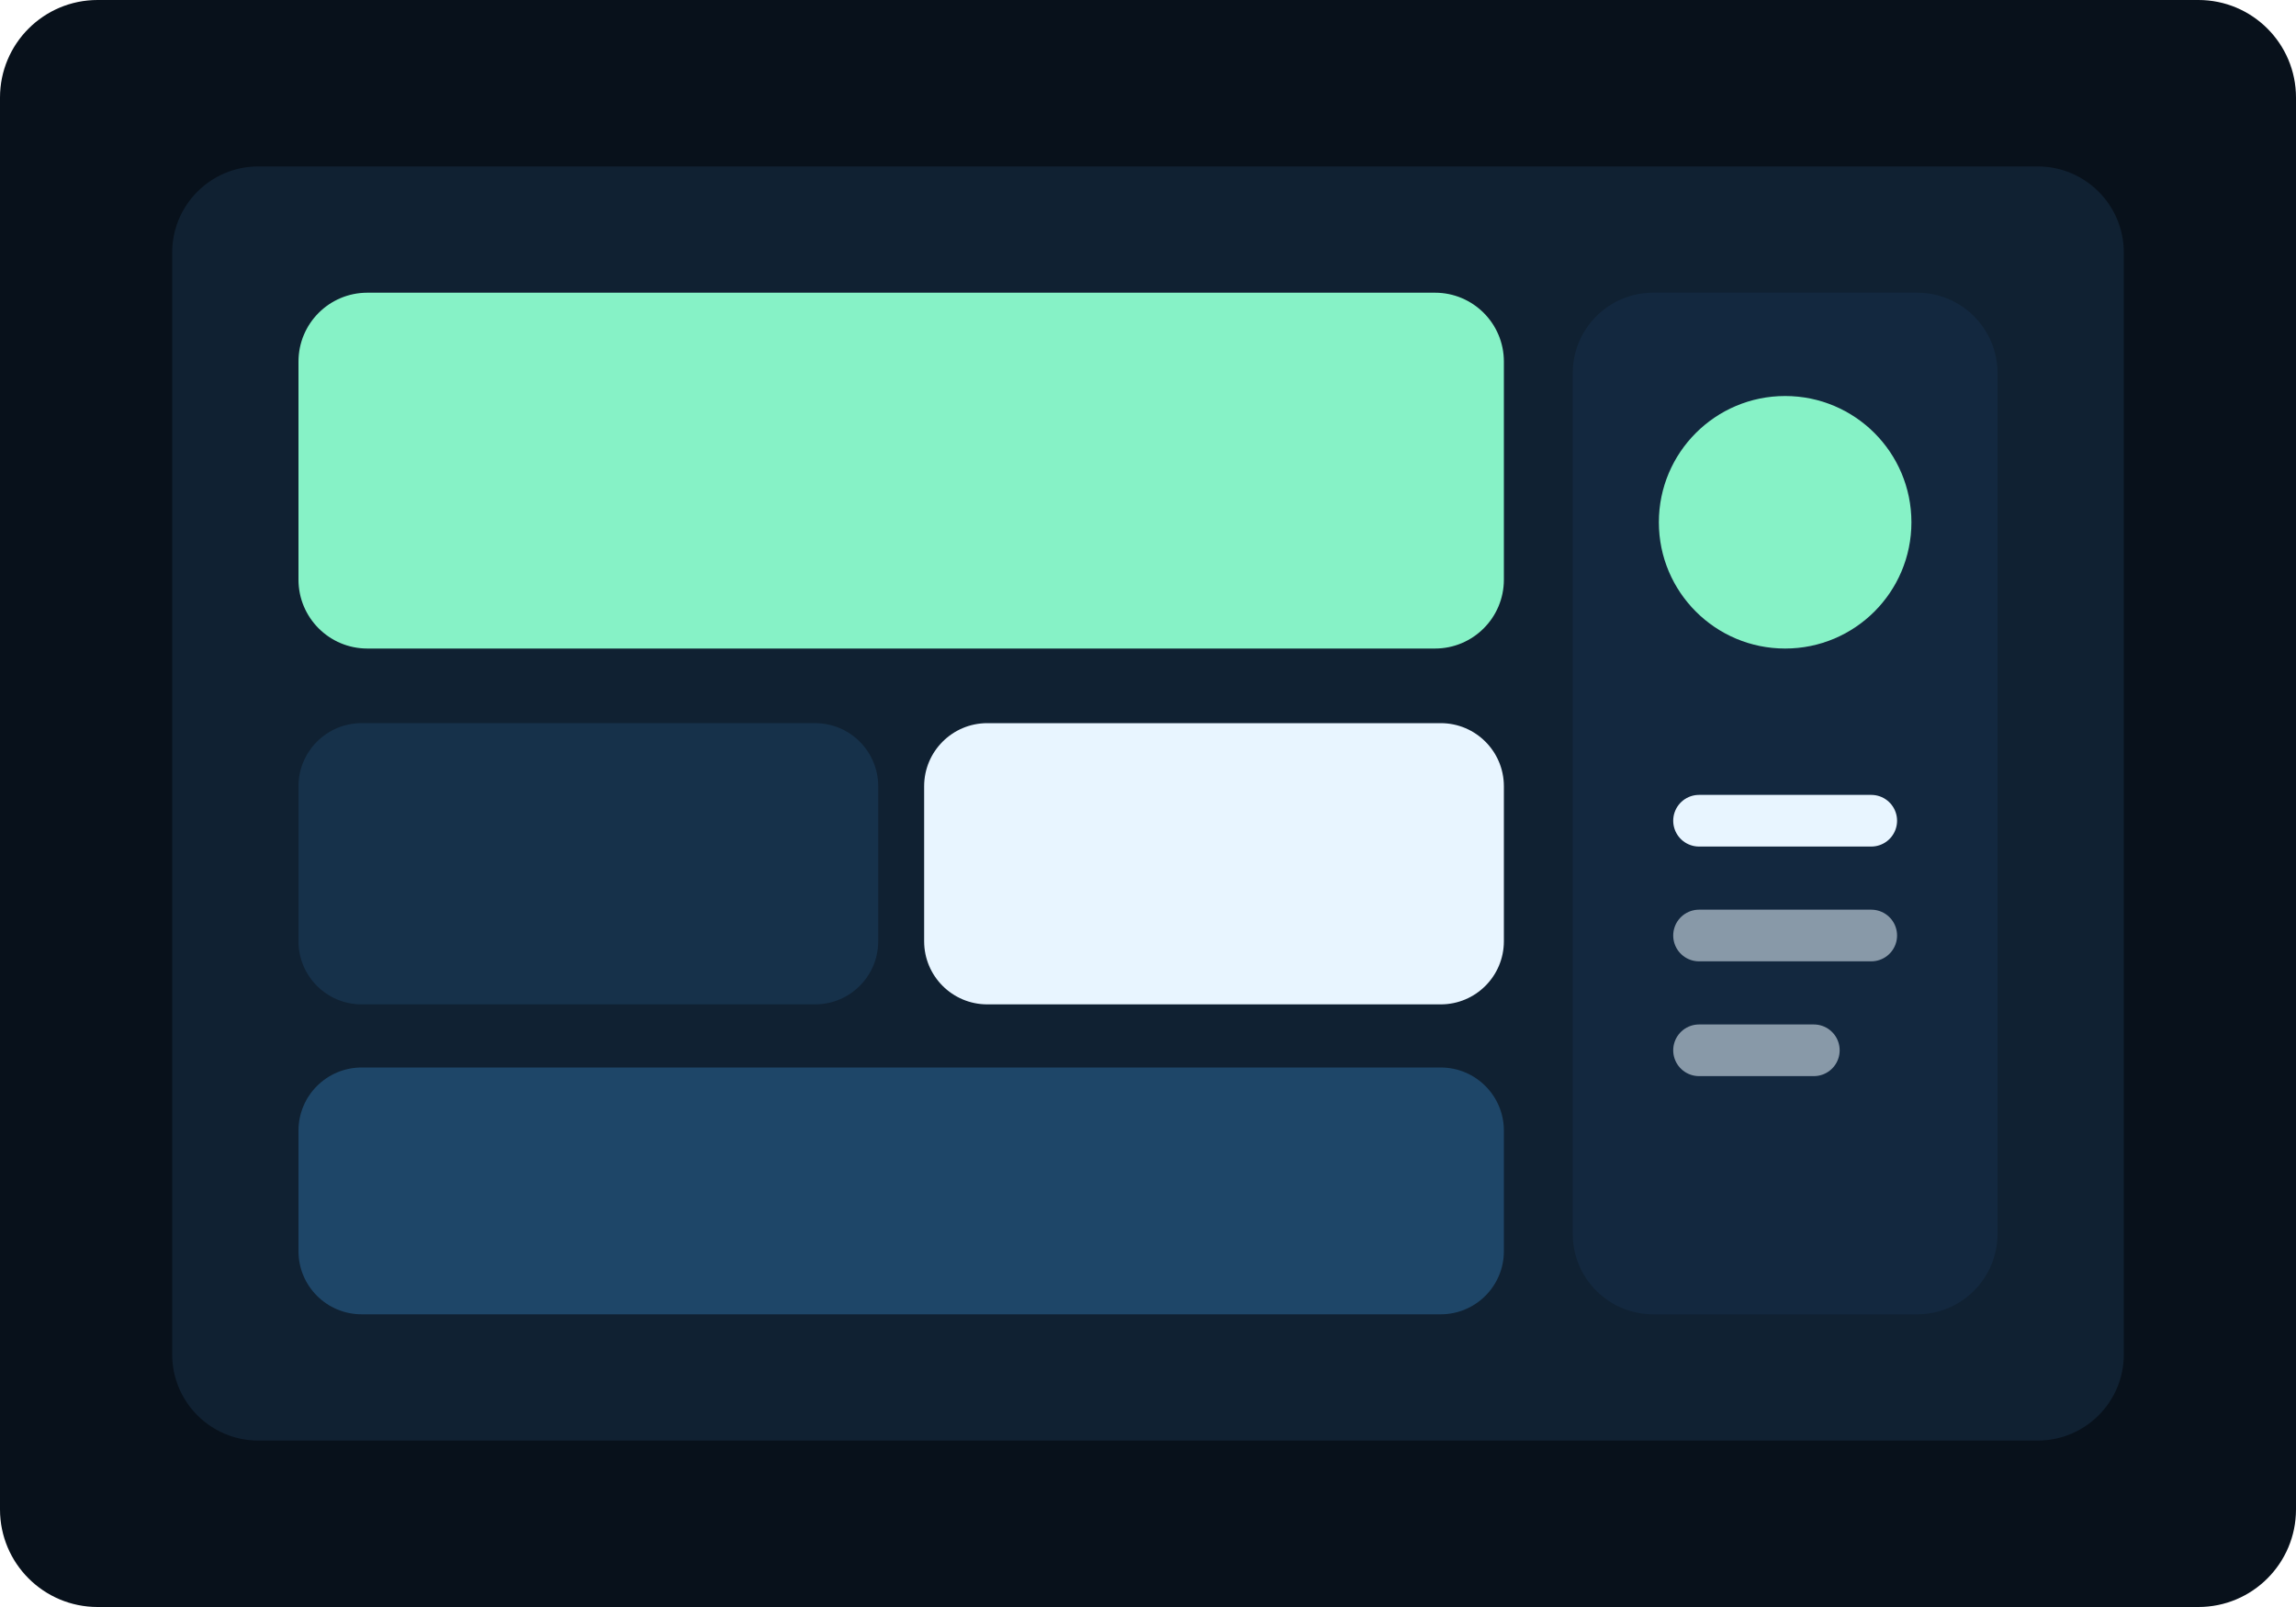
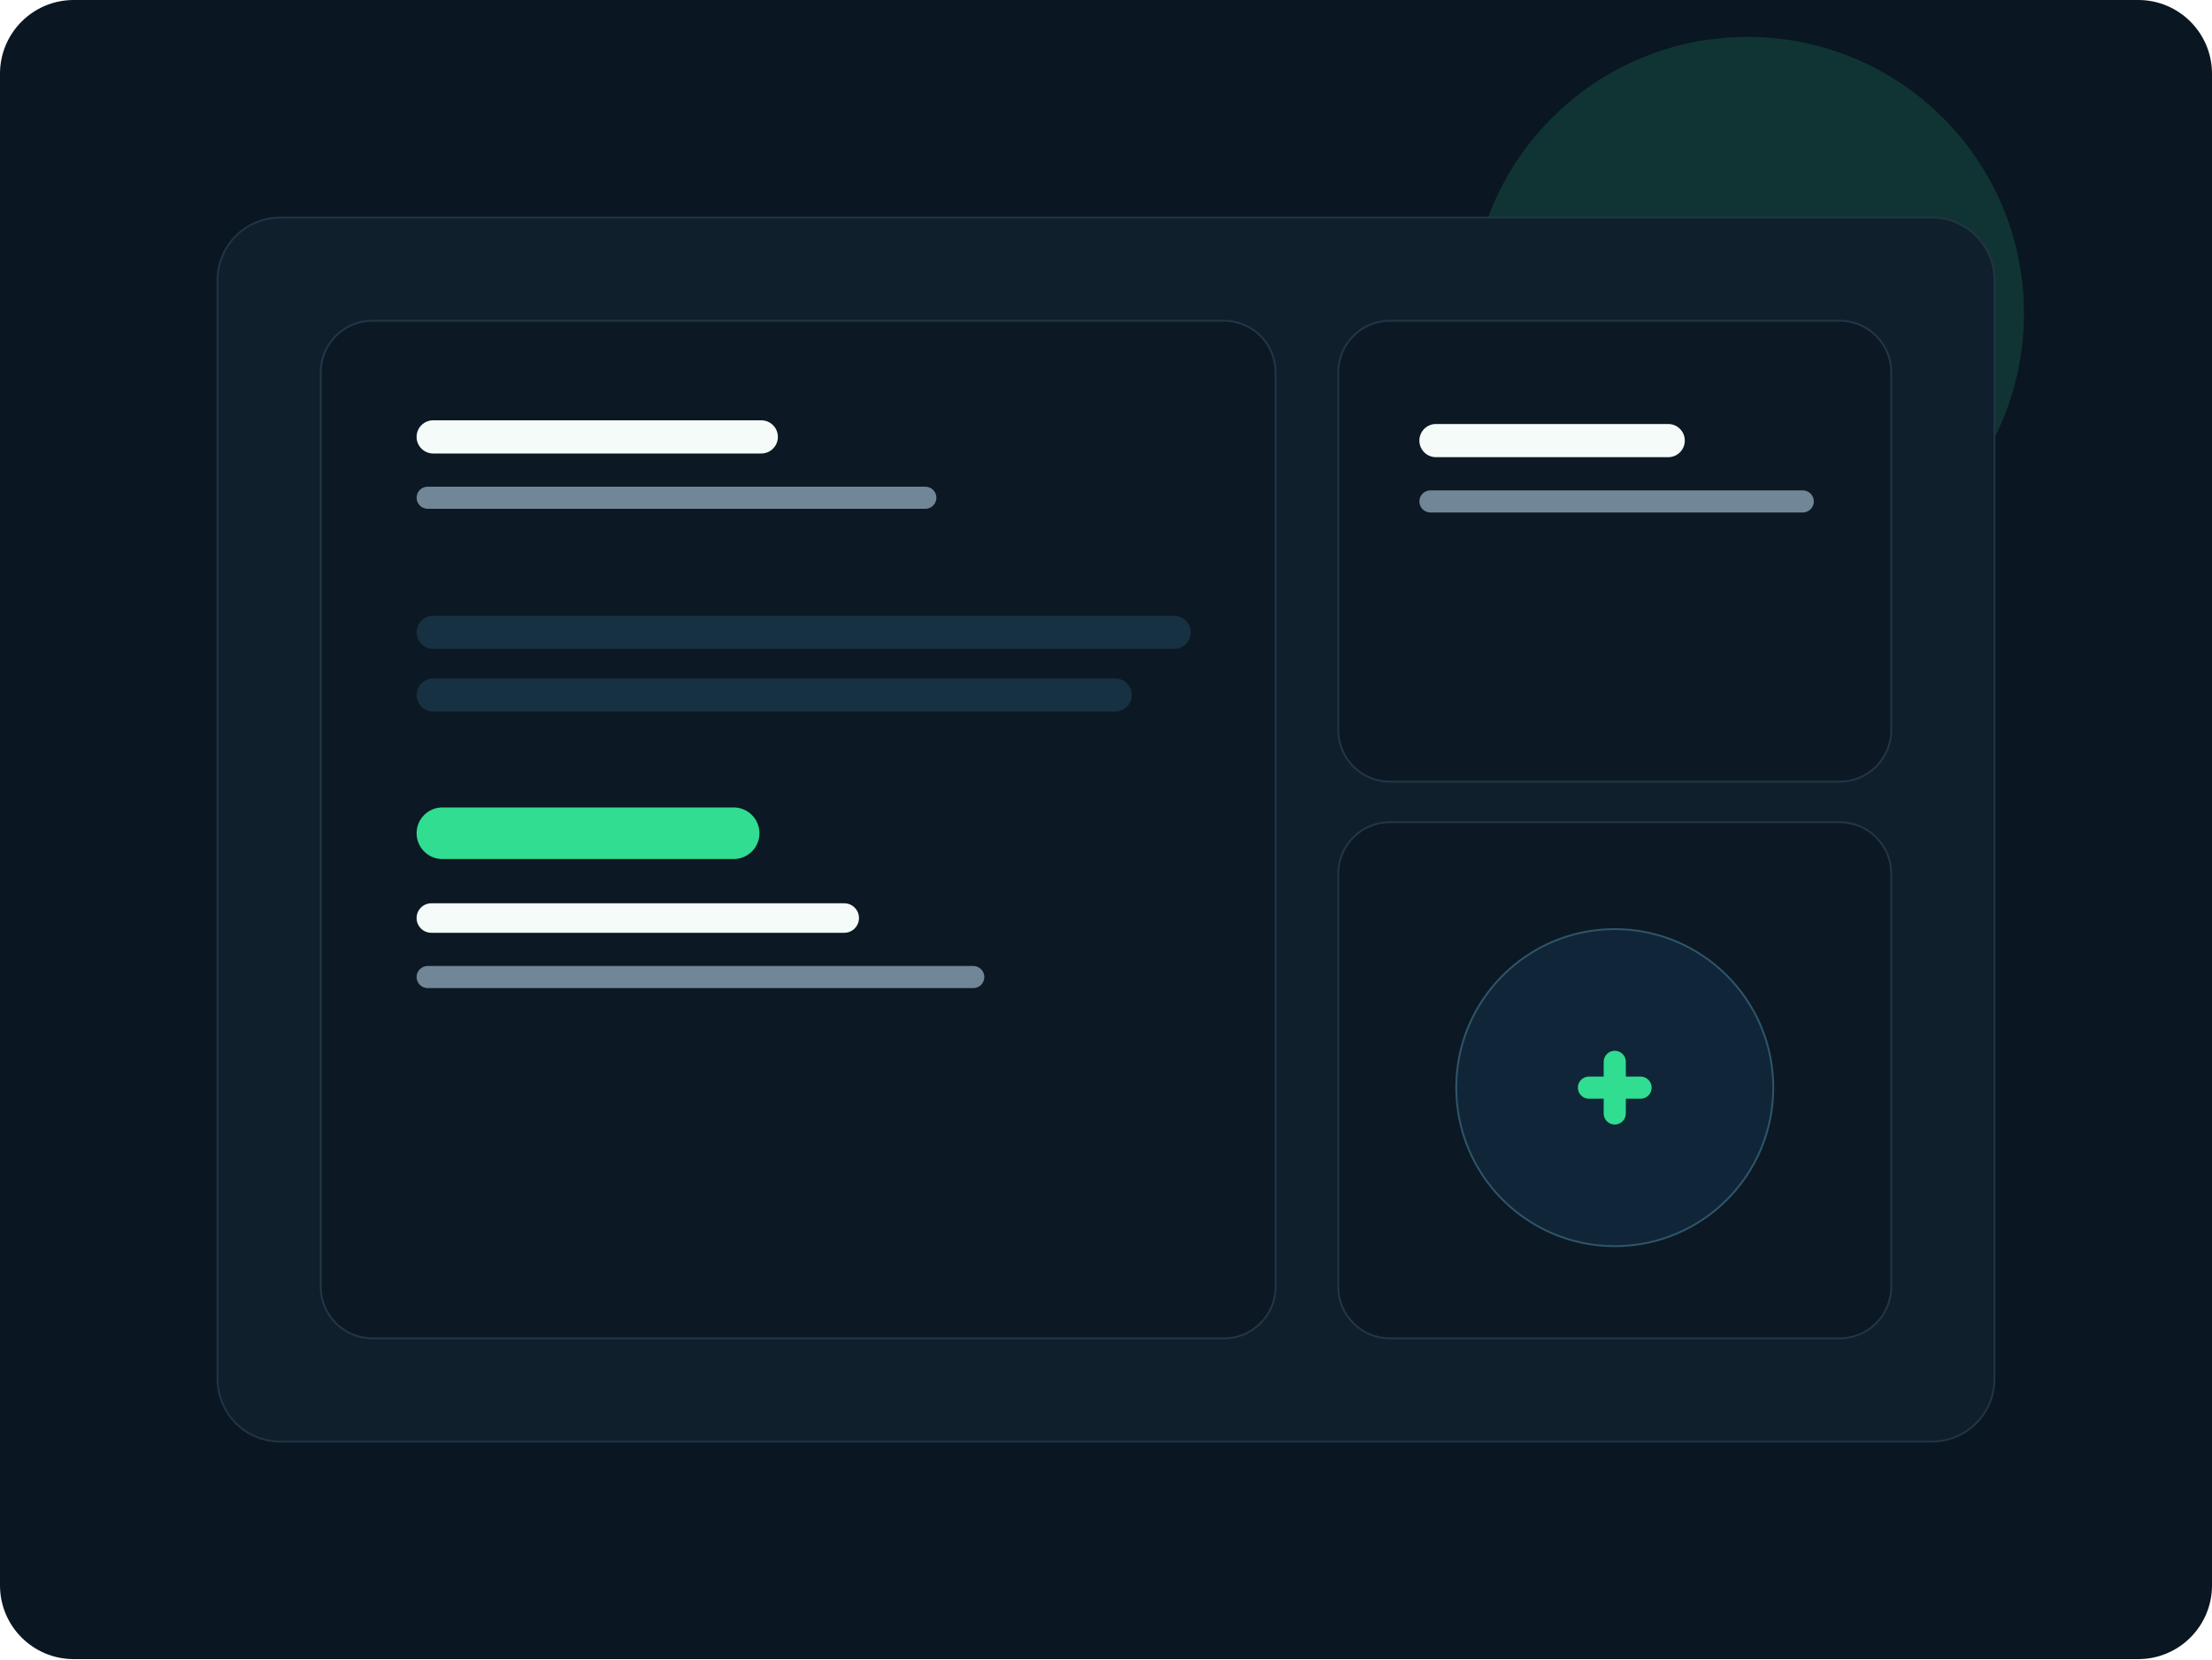
- <svg xmlns="http://www.w3.org/2000/svg" width="800" height="560" viewBox="0 0 800 560" fill="none">
-   <rect width="800" height="560" rx="34" fill="#08111B" />
-   <rect x="60" y="58" width="680" height="444" rx="30" fill="#102132" />
-   <rect x="104" y="102" width="420" height="124" rx="24" fill="#86F2C6" />
-   <rect x="104" y="252" width="202" height="98" rx="22" fill="#16314A" />
-   <rect x="322" y="252" width="202" height="98" rx="22" fill="#E8F5FF" />
-   <rect x="104" y="372" width="420" height="86" rx="22" fill="#1E4668" />
-   <rect x="548" y="102" width="148" height="356" rx="28" fill="#13283F" />
-   <circle cx="622" cy="182" r="44" fill="#86F2C6" />
-   <path d="M592 286H652" stroke="#E8F5FF" stroke-width="18" stroke-linecap="round" />
-   <path d="M592 326H652" stroke="#E8F5FF" stroke-width="18" stroke-linecap="round" opacity="0.55" />
-   <path d="M592 366H632" stroke="#E8F5FF" stroke-width="18" stroke-linecap="round" opacity="0.55" />
+ <svg xmlns="http://www.w3.org/2000/svg" viewBox="0 0 1200 900">
+   <rect width="1200" height="900" rx="40" fill="#0A1622" />
+   <circle cx="948" cy="170" r="150" fill="#30DD91" opacity="0.15" />
+   <rect x="118" y="118" width="964" height="664" rx="34" fill="#101F2C" stroke="#213444" />
+   <rect x="174" y="174" width="518" height="552" rx="28" fill="#0C1824" stroke="#223646" />
+   <rect x="726" y="174" width="300" height="250" rx="28" fill="#0C1824" stroke="#223646" />
+   <rect x="726" y="446" width="300" height="280" rx="28" fill="#0C1824" stroke="#223646" />
+   <rect x="226" y="228" width="196" height="18" rx="9" fill="#F5FBF8" />
+   <rect x="226" y="264" width="282" height="12" rx="6" fill="#718696" />
+   <rect x="226" y="334" width="420" height="18" rx="9" fill="#163141" />
+   <rect x="226" y="368" width="388" height="18" rx="9" fill="#163141" />
+   <rect x="226" y="438" width="186" height="28" rx="14" fill="#30DD91" />
+   <rect x="226" y="490" width="240" height="16" rx="8" fill="#F5FBF8" />
+   <rect x="226" y="524" width="308" height="12" rx="6" fill="#718696" />
+   <rect x="770" y="230" width="144" height="18" rx="9" fill="#F5FBF8" />
+   <rect x="770" y="266" width="214" height="12" rx="6" fill="#718696" />
+   <circle cx="876" cy="590" r="86" fill="#102638" stroke="#2E5569" />
+   <path d="M862 590h28M876 576v28" stroke="#30DD91" stroke-width="12" stroke-linecap="round" />
</svg>
